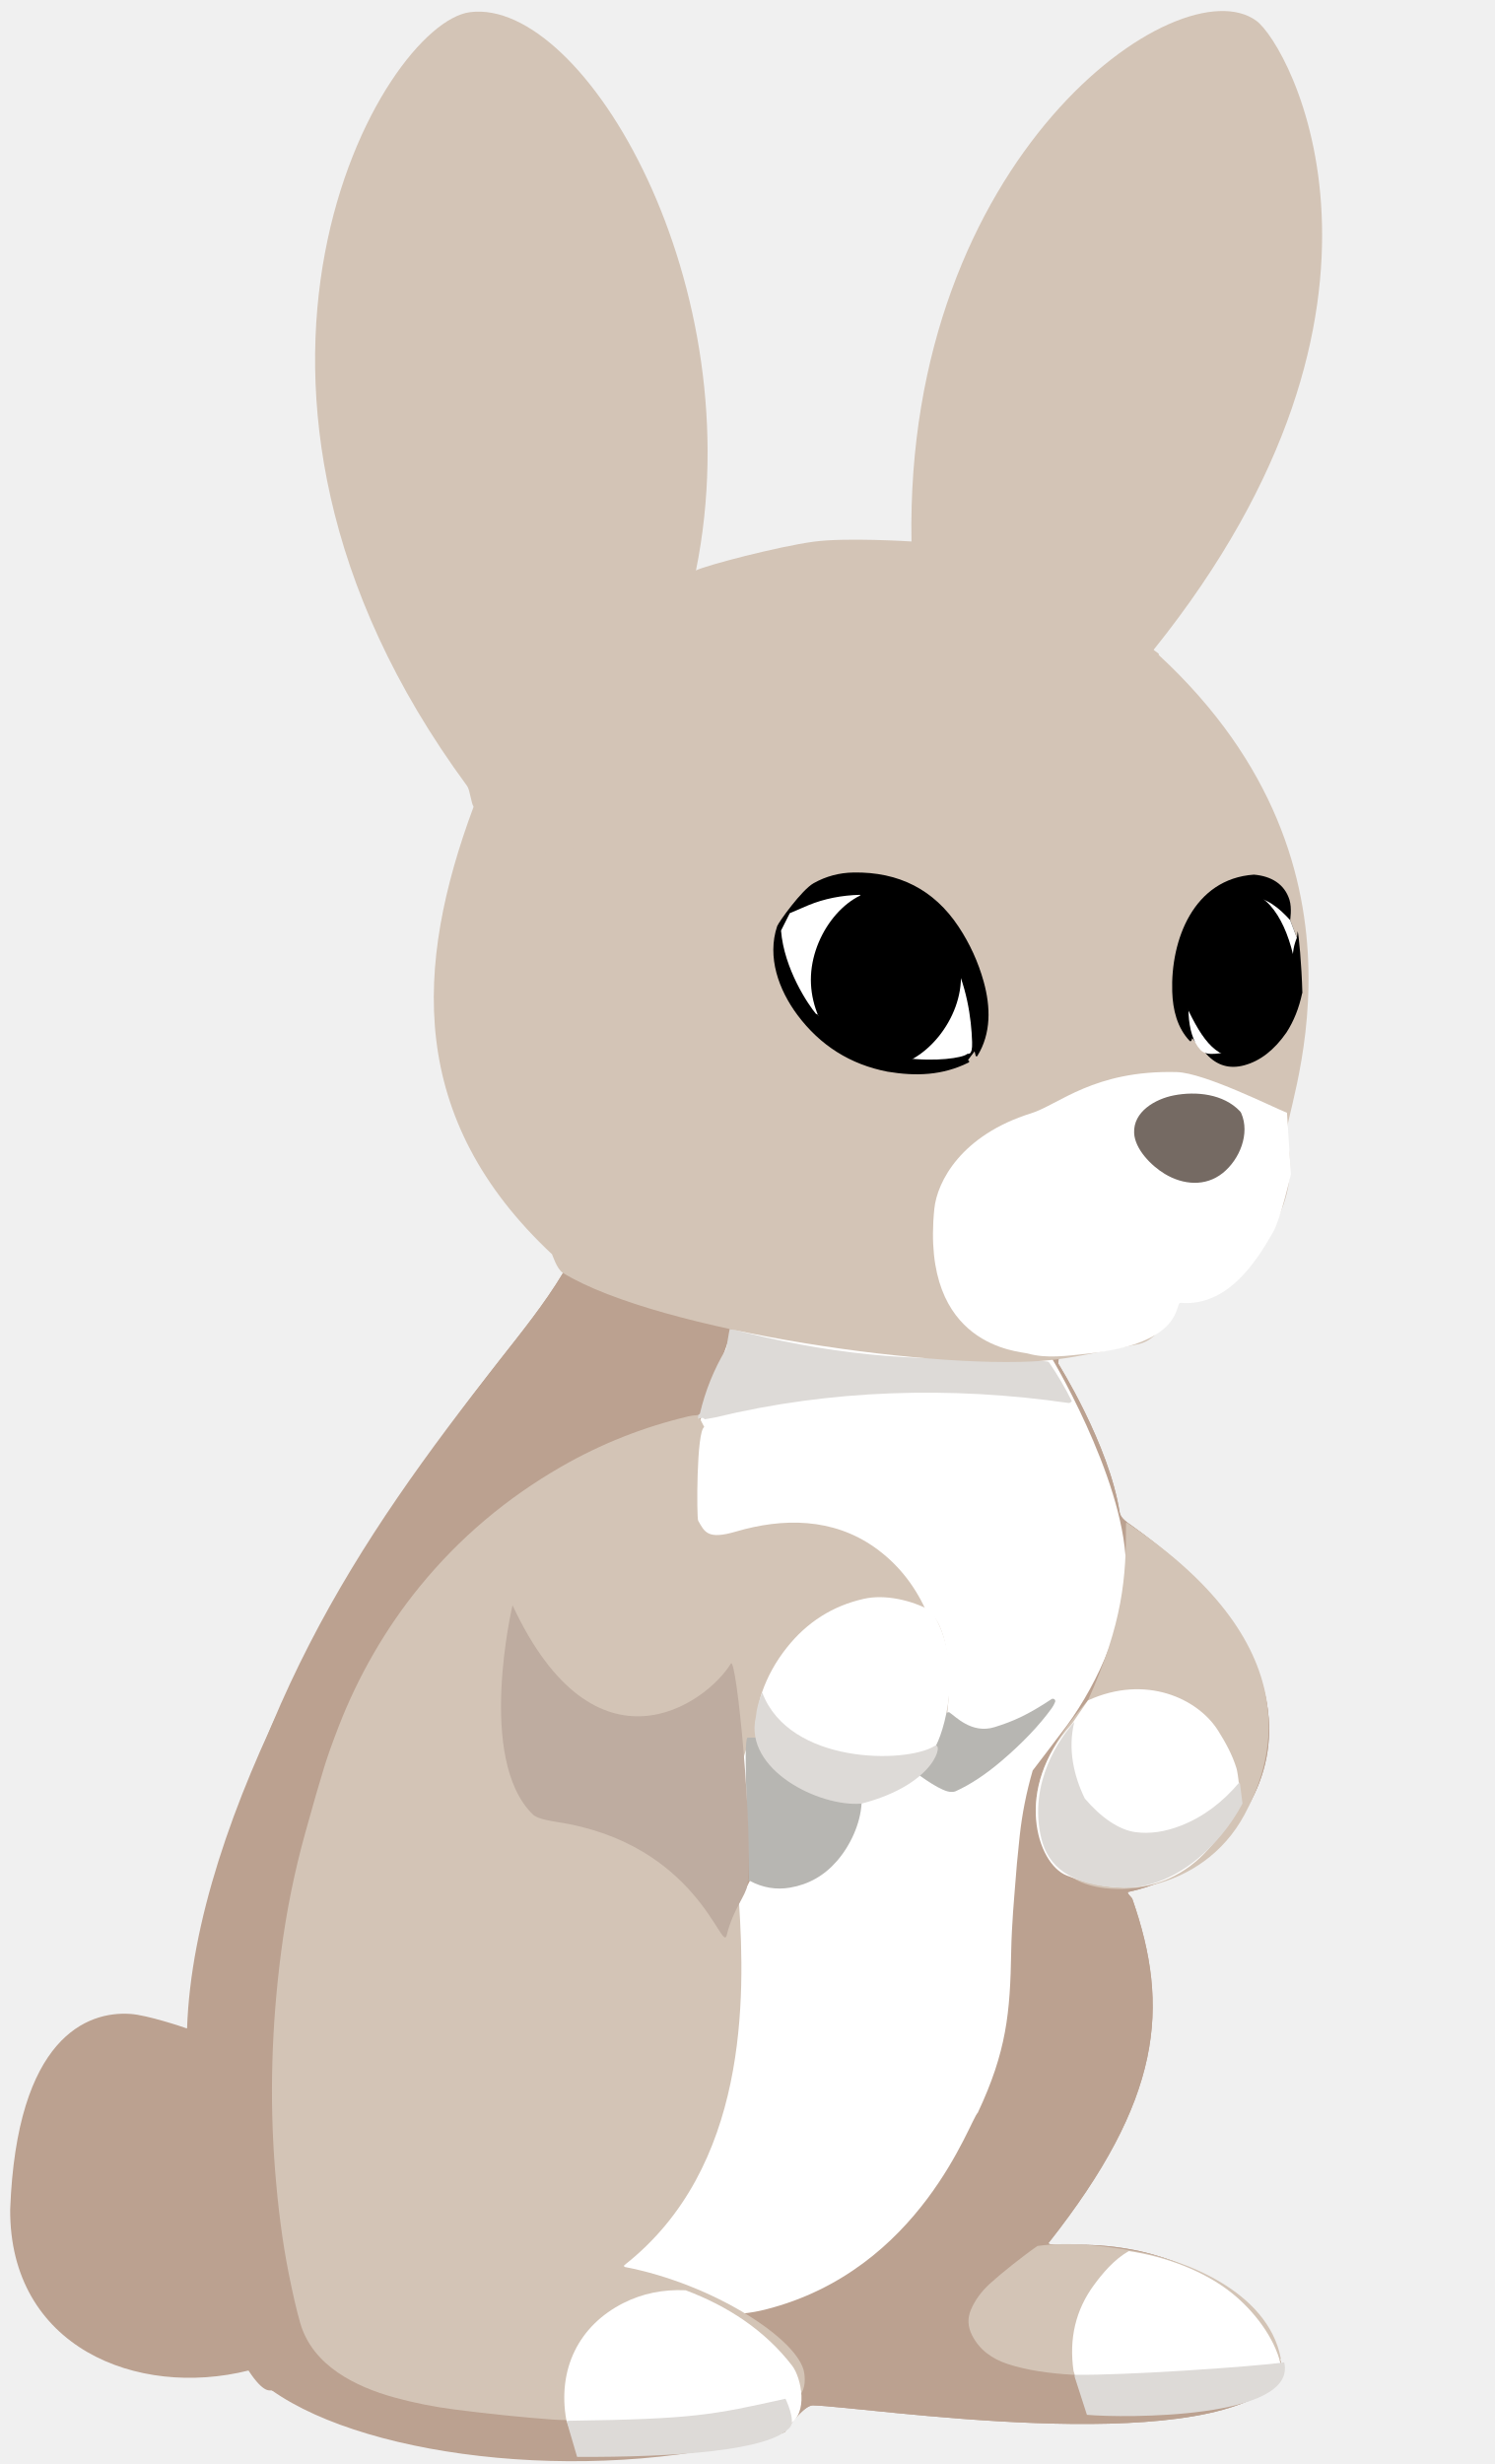
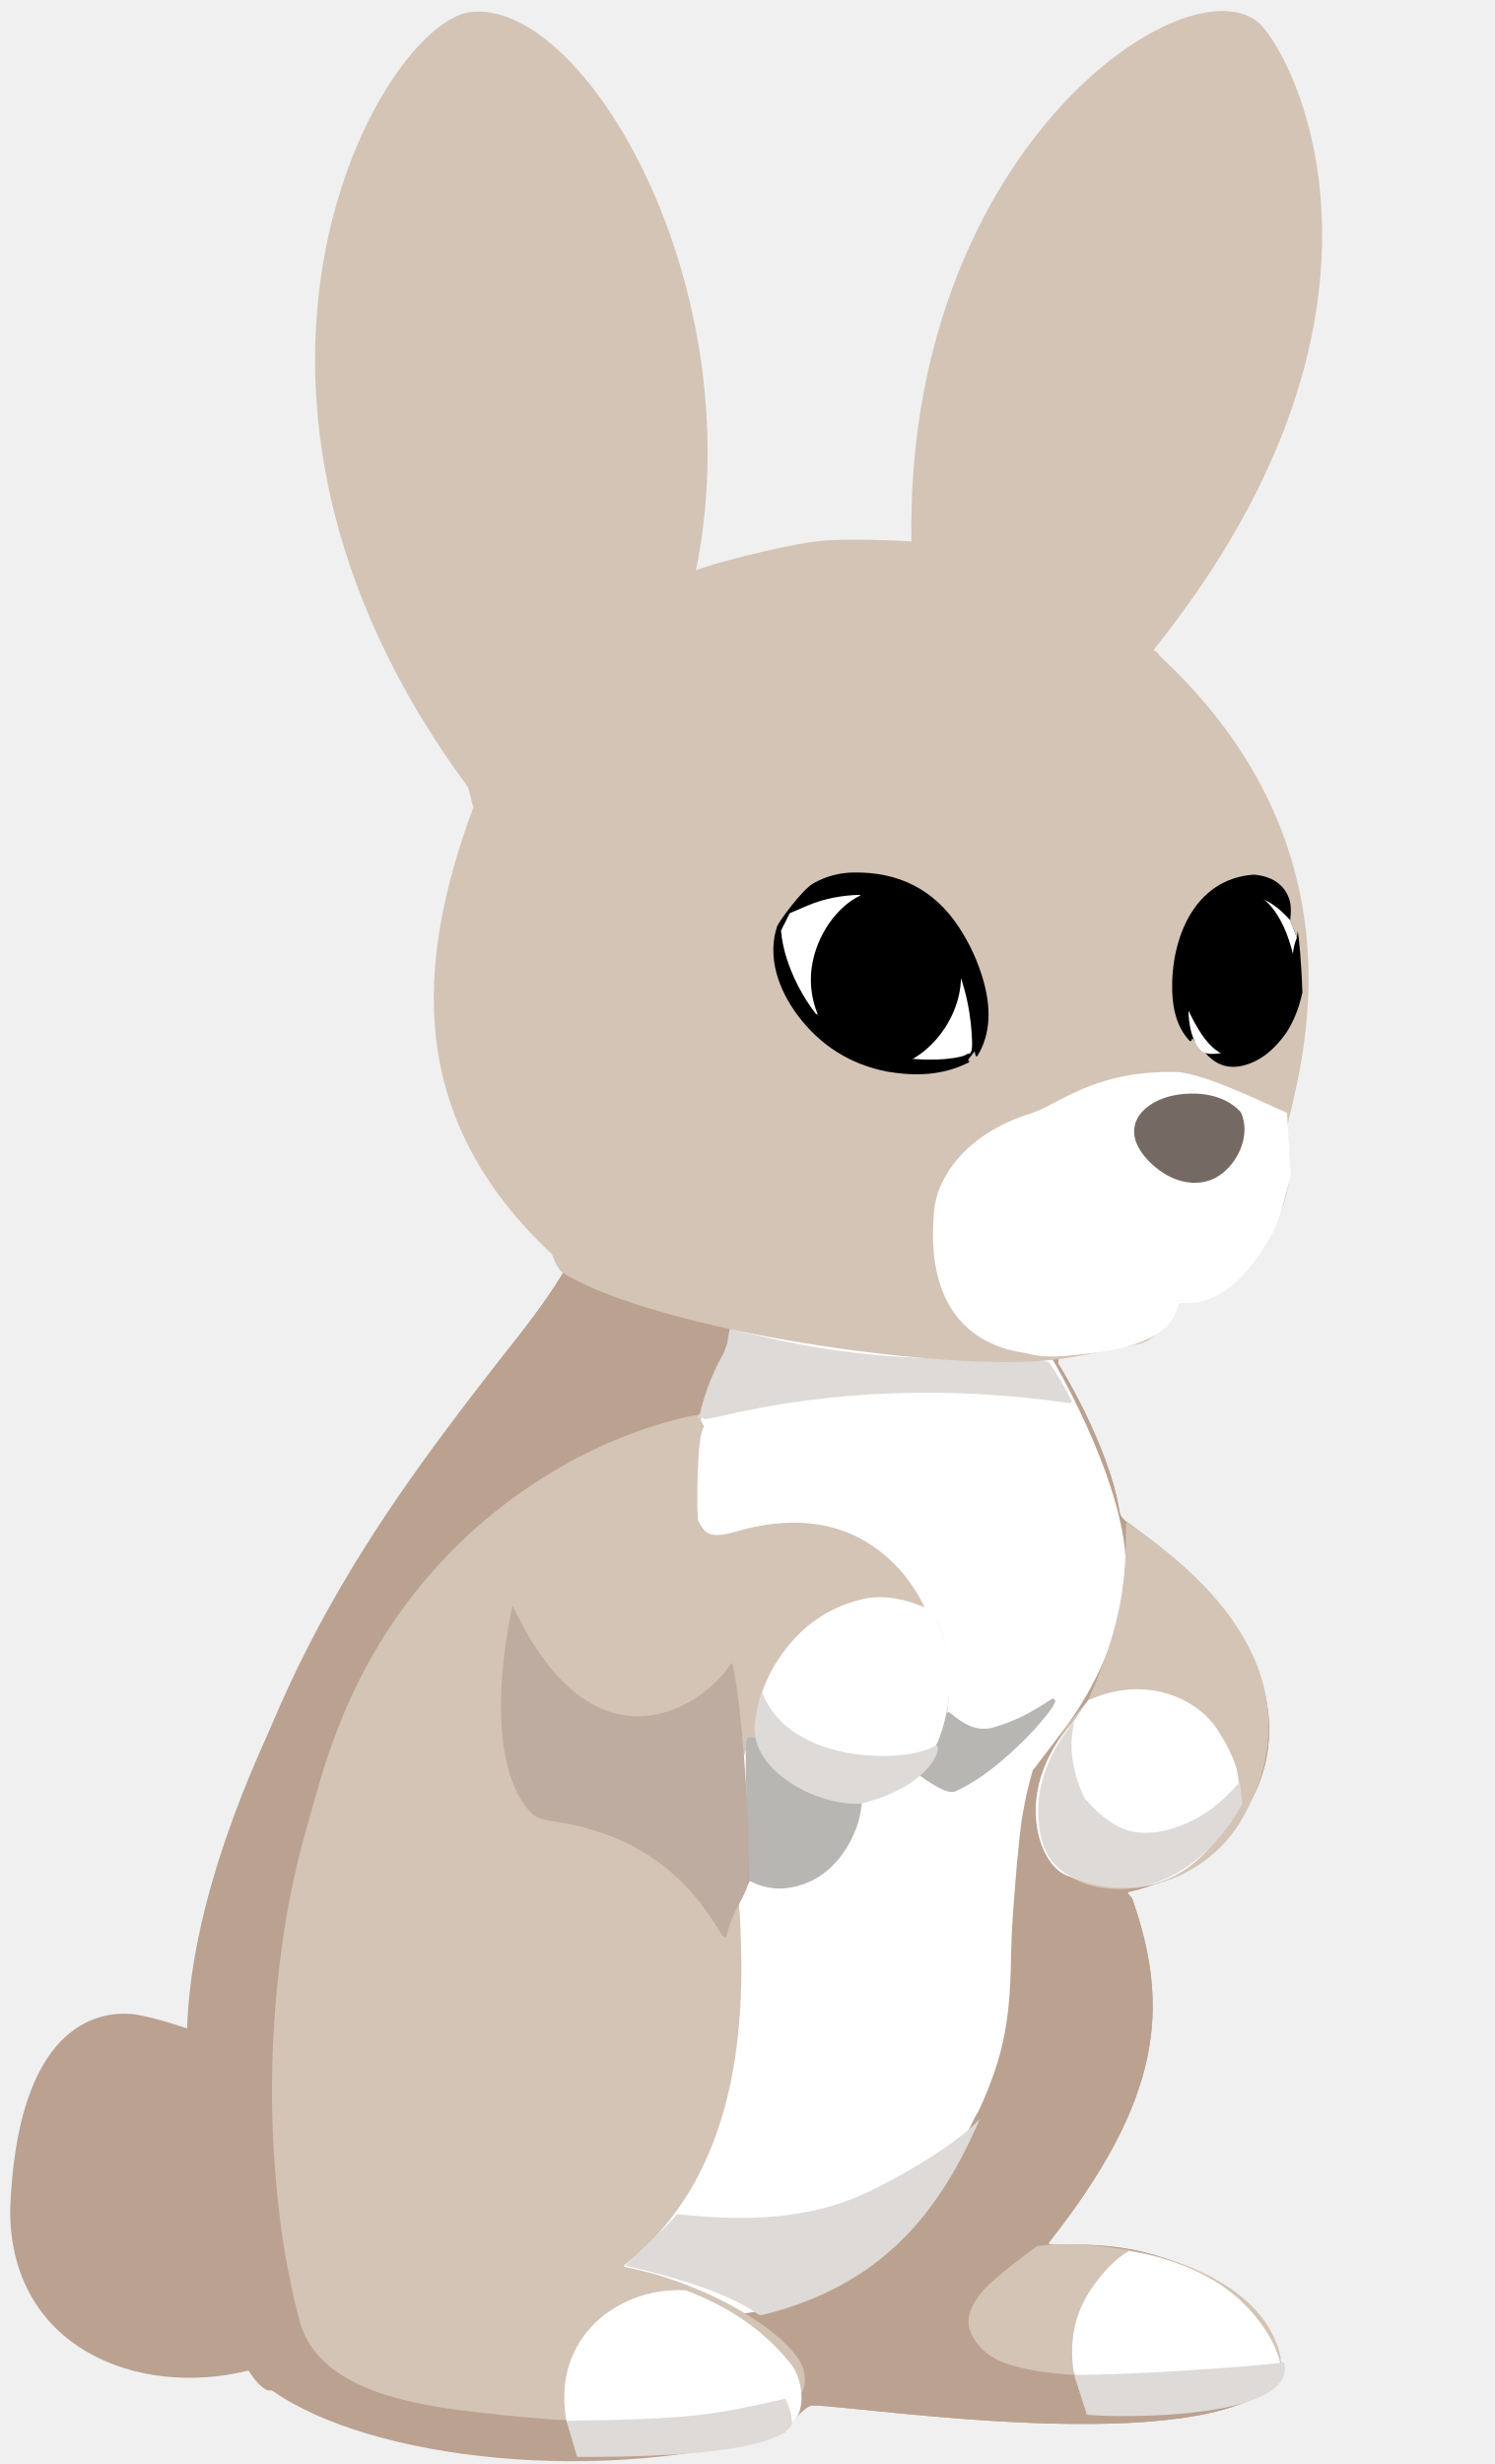
<svg xmlns="http://www.w3.org/2000/svg" width="100%" height="100%" viewBox="0 0 728 1200" version="1.1" xml:space="preserve" style="fill-rule:evenodd;clip-rule:evenodd;stroke-linejoin:round;stroke-miterlimit:2;">
  <g id="Body">
    <path d="M515.407,664.054C515.407,664.054 540.165,703.406 545.357,736.59C545.81,739.483 549.257,741.587 551.64,743.298C668.35,827.097 607.643,909.142 549.619,921.383C548.362,921.649 551.275,924.105 551.5,924.748C570.028,977.699 565.945,1022.39 510.753,1092.296C509.794,1093.51 518.365,1093.39 522.186,1093.296C598.364,1091.417 634.342,1148.179 621.49,1160.583C583.398,1197.346 421.637,1172.122 395.917,1171.444C391.27,1171.321 382.09,1184.56 382.09,1184.56C293.53,1210.98 180.247,1197.978 132.466,1164.17C88.97,1133.395 88.935,987.098 91.115,987.91C94.54,885.042 172.81,752.09 243.59,662.09C253.511,649.475 265.42,634.727 274.22,619.96C274.35,619.74 274.276,619.953 274.276,619.953C274.276,619.953 306.823,507.07 413.933,518.906C531.192,531.863 515.407,664.054 515.407,664.054Z" style="fill:rgb(187,161,144);" />
    <path d="M515.407,664.054C515.407,664.054 540.165,703.406 545.357,736.59C545.81,739.483 549.257,741.587 551.64,743.298C668.35,827.097 607.643,909.142 549.619,921.383C548.362,921.649 551.275,924.105 551.5,924.748C570.028,977.699 565.945,1022.39 510.753,1092.296C509.794,1093.51 518.365,1093.39 522.186,1093.296C598.364,1091.417 634.342,1148.179 621.49,1160.583C583.398,1197.346 421.637,1172.122 395.917,1171.444C391.27,1171.321 382.09,1184.56 382.09,1184.56C293.53,1210.98 197.626,1192.07 132.466,1164.17C131.685,1163.836 128.779,1166.315 121.033,1154.474C66.624,1168.022 4.593,1142.997 4.96,1076.03C8.133,991.923 42.627,979.39 63.497,980.8C71.722,981.356 88.935,987.098 91.115,987.91C91.54,984.042 92.072,985.154 92.72,981.25C116.939,835.395 172.81,752.09 243.59,662.09C253.511,649.475 265.42,634.727 274.22,619.96C274.35,619.74 274.276,619.953 274.276,619.953C274.276,619.953 306.823,507.07 413.933,518.906C531.192,531.863 515.407,664.054 515.407,664.054Z" style="fill:rgb(187,161,144);" />
    <path d="M510.51,658.65C510.927,658.622 547.06,718.91 548.39,761.36C549.214,787.644 535.12,819.16 519.72,840.24C517.518,843.252 502.99,862.26 502.99,862.26C499.943,872.733 497.837,883.313 496.67,894C495.683,902.96 494.853,912.1 494.18,921.42C494.18,921.42 492.73,937.82 492.52,950.25C492.03,980.34 490.24,999.14 476.25,1028.92C472.417,1032.227 448.8,1105.578 372.8,1124.772C344.29,1131.971 318.793,1121.39 297.566,1104.33C335.259,1027.357 348.169,990.537 355.73,939.6C356.991,931.104 365.232,916.118 365.23,916.02C364.517,882.367 356.43,759.26 340.82,748.13C340.647,748.007 339.41,744.1 338.35,740.9C333.417,726.009 334.03,711.61 339.22,696.94C339.627,695.8 356.489,646.917 357.27,647.07C415.4,658.44 455.03,662.35 510.51,658.65Z" style="fill:white;fill-rule:nonzero;" />
    <path d="M340.01,689.15L343.02,694.99C339.18,696.79 339.275,739.237 340.05,740.59C343.19,746.07 344.59,749.97 358.39,745.91C381.392,739.143 405.67,739.17 426.11,753.66C436.717,761.187 444.91,771.173 450.69,783.62C466.743,792.08 463.295,842.062 456.88,850.62C409.661,913.609 369.147,849.587 368,848.18C363.67,842.868 356.027,866.65 359.965,926.748C362.973,972.642 364.543,1055.787 304.15,1103.12C303.791,1103.401 303.931,1103.974 304.38,1104.06C347.447,1112.333 389.308,1139.554 391.7,1155.58C394.594,1174.973 375.46,1180.03 275.83,1178.59C273.463,1178.597 271.147,1178.513 268.88,1178.34C253.86,1177.207 238.15,1175.593 221.75,1173.5C211.583,1172.2 201.797,1170.26 192.39,1167.68C173.13,1162.41 152.2,1152.1 146.22,1131.31C144.453,1125.157 142.557,1116.967 140.53,1106.74C137.597,1091.98 135.4,1075.21 133.94,1056.43C131.247,1021.91 132.243,986.643 136.93,950.63C139.463,931.13 143.32,912.003 148.5,893.25C152.42,879.07 155.553,868.197 157.9,860.63C159.54,855.323 161.88,848.747 164.92,840.9C174.28,816.7 187.68,793.17 204.54,772.54C223.733,749.06 246.657,729.653 273.31,714.32C292.683,703.167 313.347,694.987 335.3,689.78C336.453,689.507 338.023,689.297 340.01,689.15Z" style="fill:rgb(211,196,182);fill-rule:nonzero;" />
    <path d="M552.79,1096.31C575.62,1100.13 617.356,1115.405 623.82,1148.446C625.085,1154.915 535.187,1156.334 528.824,1156.583C528.592,1156.592 522.68,1156.56 522.34,1156.54C511.54,1155.88 500.47,1154.49 490.73,1151.27C483.29,1148.81 477.08,1144.49 473.45,1137.3C471.343,1133.14 471.157,1129.007 472.89,1124.9C474.837,1120.273 477.927,1116.023 482.16,1112.15C487.627,1107.15 498.687,1098.37 505.34,1093.81C521.327,1091.637 537.81,1093.803 552.79,1096.31Z" style="fill:rgb(211,196,182);fill-rule:nonzero;" />
    <path d="M548.62,741.42C642.73,804.11 617.494,862.553 606.17,883.71C585.497,922.335 537.582,926.057 521.255,913.627C501.96,898.937 493.175,869.141 529.9,828.12C546.985,790.194 548.547,768.056 548.422,742.279C548.419,741.7 548.611,741.414 548.62,741.42Z" style="fill:rgb(211,196,182);fill-rule:nonzero;" />
    <path d="M623.833,1151.52C618.113,1172.573 567.723,1172.257 528.49,1171.864C528.143,1171.044 522.94,1155.093 522.88,1154.66C520.607,1138.92 523.92,1124.98 532.82,1112.84C536.887,1107.3 542.543,1100.457 549.79,1096.31C567.29,1098.9 586.51,1105.79 600.39,1117.08C610.697,1125.473 620.74,1138.287 623.833,1151.52Z" style="fill:white;fill-rule:nonzero;" />
    <path d="M333.95,1115.39C354.35,1123.05 372.49,1134.81 385.83,1152.13C390.32,1157.96 394.019,1175.731 384.06,1180.887C366.954,1189.744 312.52,1193.388 280,1191.581C280.293,1191.668 276.237,1179.083 275.83,1178.59C271.46,1154.03 281.72,1132.66 303.7,1121.58C312.86,1116.96 322.943,1114.897 333.95,1115.39Z" style="fill:white;fill-rule:nonzero;" />
    <path d="M625.49,1150.52C631.997,1178.127 547.28,1177.677 529.4,1176.05L523.42,1157.5L523.49,1156.54C547.723,1156.933 610.77,1152.573 625.49,1150.52Z" style="fill:rgb(221,218,215);" />
    <path d="M384.87,1182.01C374.955,1193.735 327.994,1196.696 281.09,1196.56L276,1179.2C276.52,1179.007 276.906,1178.933 277.16,1178.93C337.633,1178.137 346.993,1176.15 382.58,1168.21C382.58,1168.21 387.669,1178.7 384.87,1182.01Z" style="fill:rgb(221,218,215);" />
    <path d="M444.96,862.46C445.678,861.739 433.507,838.837 462.243,833.84C465.289,835.76 473.211,844.625 484.43,841.13C493.391,838.339 500.377,835.317 512.21,827.47C512.476,827.294 512.76,827.28 513,827.32C513.73,827.42 514.19,828.17 513.92,828.85C513.46,830.017 512.897,831.057 512.23,831.97C506.13,840.37 498,848.903 487.84,857.57C480.087,864.183 472.613,869.12 465.42,872.38C464.567,872.767 462.869,872.767 461.65,872.46C455.74,870.973 444.96,862.46 444.96,862.46Z" style="fill:rgb(183,182,178);" />
    <path d="M364,846.294C364.198,846.069 421.692,844.778 419.64,878.38C419.038,888.235 414.187,898.807 407.62,906.36C401.46,913.447 393.86,917.76 384.82,919.3C378.047,920.46 371.517,919.367 365.23,916.02C365.143,915.973 364.987,915.937 364.76,915.91C364.657,915.899 364.522,915.875 364.356,915.839C364.592,915.842 364.71,915.385 364.71,914.47C364.71,897.462 361.847,848.748 364,846.294Z" style="fill:rgb(183,182,178);" />
    <path d="M453.69,784.62C470.537,810.547 459.231,845.5 455.12,851.37C417.418,905.205 357.53,863.281 371.16,824.14C373.86,816.387 377.87,809.157 383.19,802.45C393.103,789.943 405.667,782 420.88,778.62C430.807,776.413 443.743,779.08 453.69,784.62Z" style="fill:white;fill-rule:nonzero;" />
    <path d="M602.73,879.471C596.604,890.203 575.578,935.162 519.573,913.396C504.956,907.715 493.527,871.072 522.06,839.57L529.9,828.12C557.947,815.313 583.44,827.12 593.35,842.92C596.934,848.634 600.194,854.528 602.257,861.207C602.835,863.079 604.826,875.801 602.73,879.471Z" style="fill:white;fill-rule:nonzero;" />
    <path d="M371.245,824.27L371.16,824.14C371.213,824.12 371.267,824.103 371.32,824.09L371.245,824.27ZM455.12,850.37C459.693,847.547 456.784,868.735 419.64,878.38C399.193,880.147 362.225,861.969 368.13,836.23C368.583,831.823 369.621,828.169 371.245,824.27C384.494,859.44 441.326,858.887 455.12,850.37Z" style="fill:rgb(221,218,215);" />
    <path d="M546.14,919.34C520.86,918.36 510.333,908.601 507.16,895.23C500.683,867.935 516.613,845.983 523.28,838.57C519.98,851.743 523,864.84 528.34,875.86C536.237,885.189 545.093,891.197 553,892.27C559.993,893.223 567.43,892.153 575.31,889.06C585.963,884.88 595.437,877.837 603.73,867.93C603.797,868.417 603.877,868.677 603.97,868.71L605.17,878.35C594.06,899.48 571.278,920.315 546.14,919.34Z" style="fill:rgb(221,218,215);" />
+     <path d="M477.25,1031.92C458.023,1076.607 430.271,1112.939 371.351,1127.412C370.598,1127.597 369.811,1127.512 369.181,1127.062C352.971,1115.492 324.08,1107.98 304.66,1103.38C304.32,1103.3 324.69,1084.577 329.83,1078.33C359.057,1081.39 387.38,1081.61 414.8,1070.99C430.8,1064.797 465.417,1045.227 477.25,1031.92Z" style="fill:rgb(221,218,215);fill-rule:nonzero;" />
    <path d="M522.06,682.42C521.44,683.053 520.923,683.34 520.51,683.28C463.03,674.98 404.4,676.69 348.27,690.32C347.497,690.507 345.793,690.81 343.16,691.23C342.787,690.397 341.74,690.317 340.02,690.99L340.01,689.15C340.563,688.857 340.877,688.557 340.95,688.25C343.53,677.29 347.717,666.94 353.51,657.2C353.803,657.32 355.12,647.943 355.46,647.07C401.39,659.09 444.88,664.11 495.46,660.43C496.02,660.32 496.61,660.36 497.16,660.54C501.387,661.913 505.683,662.76 510.05,663.08C510.46,663.11 510.84,663.33 511.08,663.68C515.2,669.72 518.86,675.967 522.06,682.42Z" style="fill:rgb(221,218,215);fill-rule:nonzero;" />
    <g transform="matrix(1.615615,0,0,1.245855,173.1478,72.37901)">
      <path d="M118.13,678.803C117.737,682.845 113.845,688.123 111.919,698.37C110.482,706.008 103.206,662.498 60.749,654.138C55.286,653.062 53.971,651.809 53.532,651.259C36.336,629.767 47.342,569.405 47.342,569.405C72.356,638.904 105.784,607.886 113.151,592.226C114.852,588.612 120.057,658.944 118.13,678.803Z" style="fill:rgb(190,172,160);" />
    </g>
  </g>
  <g id="Head">
    <path d="M513.51,662.2C460.999,668.383 320.995,648.522 274.22,619.96C271.208,618.121 269.019,610.979 268.86,610.83C198.227,544.725 201.777,470.52 230.695,392.839C231.353,391.072 248.042,324.468 338.985,277.809C343.705,275.388 378.939,266.143 396.434,263.791C412.131,261.681 443.95,263.7 443.95,263.7C519.67,278.65 563.477,318.148 564.33,318.937C678.777,424.739 623.736,543.816 626.515,553.807C634.149,581.264 618.906,617.741 572.373,634.643C569.988,635.509 567.288,652.497 553.285,654.863C545.927,656.107 526.899,660.623 513.51,662.2Z" style="fill:rgb(211,196,182);" />
    <path d="M338.985,277.809C338.045,282.444 307.332,481.395 230.695,392.839C229.461,391.414 229.003,384.799 227.468,382.713C83.766,187.533 186.153,11.445 228.909,5.928C284.583,-1.256 367.042,139.468 338.985,277.809Z" style="fill:rgb(211,196,182);" />
    <path d="M564.33,318.937C451.486,350.274 443.95,263.7 443.95,263.7C440.67,76.65 574.187,-17.644 611.967,10.157C627.868,21.858 697.45,147.556 561.934,316.407C561.707,316.688 565.449,318.626 564.33,318.937Z" style="fill:rgb(211,196,182);" />
    <path d="M626.84,541.94C626.84,541.94 628.79,571.7 628.76,571.92C628.76,571.92 623.725,593.662 620.11,600C612.325,613.648 598.307,636.503 574.906,634.49C572.078,634.247 577.39,654.13 530.1,659.2C519.368,660.351 509.783,661.747 500.61,659.18C496.643,658.067 448.277,656.142 455.07,588.78C456.427,575.323 468.328,552.748 502.21,542.2C515.631,538.022 532.82,521.06 573.13,522.12C586.703,522.477 620.273,539.38 626.84,541.94Z" style="fill:white;fill-rule:nonzero;" />
    <g id="Nose">
      <path d="M604.56,542.14C608.92,552.04 603.83,564.66 595.54,571.3C587.15,578.01 576.27,577.11 567.31,571.7C560.7,567.72 552.8,559.67 552.4,551.84C551.87,541.36 562.75,535.21 571.75,533.46C582.65,531.35 595.92,532.74 603.92,541.17C604.19,541.45 604.41,541.78 604.56,542.14Z" style="fill:rgb(117,106,99);fill-rule:nonzero;" />
    </g>
    <g id="Eyes">
      <g id="Right-eye">
        <path d="M632.028,453.515C632.562,454.892 633.967,469.614 634.336,483.643C634.337,483.679 634.253,483.644 634.24,483.69C632.7,490.97 630.133,497.377 626.54,502.91C620.613,511.417 613.777,516.717 606.03,518.81C598.89,520.737 592.793,518.967 587.74,513.5L580.63,505.58C580.557,506.133 580.443,506.547 580.29,506.82C580.12,507.13 579.69,507.19 579.44,506.93C573.33,500.49 571.24,491.74 570.95,483.01C570.11,457.86 581.26,428.01 610.72,425.96C619.153,426.667 625.619,430.498 628.05,438.21C629.33,442.27 628.38,448.11 628.38,448.11L631.65,456.73C631.65,456.73 631.966,454.652 632.028,453.515Z" />
        <path d="M628.38,448.11L631.65,456.73C630.663,459.07 630.04,461.497 629.78,464.01C629.28,468.83 628.567,473.78 627.98,478.58C627.97,478.66 628.06,478.59 627.98,478.58L627.97,478.58C627.89,478.57 627.82,478.49 627.83,478.41C628.003,472.697 624.907,511.56 602.621,512.08C595.227,512.253 588.231,515.127 584.669,511.285C570.479,495.977 583.638,441.256 608.96,437.29C608.76,437.17 608.84,436.86 609.07,436.86C616.81,436.82 623.36,442.57 628.38,448.11Z" style="fill:white;fill-rule:nonzero;" />
        <g transform="matrix(1.240362,-0.296769,0.17938,0.749729,-342.4911,327.9106)">
          <path d="M698.824,418.652C711.242,418.652 716.442,440.164 716.442,466.284C716.442,492.405 702.526,525.224 690.195,522.798C678.904,520.577 675.313,507.275 672.08,481.209C668.907,455.621 686.405,418.652 698.824,418.652Z" />
        </g>
      </g>
      <g id="Left-eye">
        <path d="M474.69,512.02L471.47,516.24L471.87,516.56C472.18,516.81 472.13,517.3 471.77,517.47C458.94,523.82 446.11,524.21 432.27,521.92C414.143,518.4 399.523,509.2 388.41,494.32C379.3,482.11 373.48,466.09 378.53,451.05C379.203,449.183 390.467,433.373 396.34,430.1C402.32,426.76 408.773,425.033 415.7,424.92C437.873,424.553 454.91,433.31 466.81,451.19C472.343,459.517 476.447,468.487 479.12,478.1C482.53,490.39 482.83,503.29 476.03,514.27C475.82,514.61 475.3,514.53 475.21,514.14L474.69,512.02Z" style="fill-rule:nonzero;" />
        <path d="M380.41,453.21L384.67,444.74C387.997,443.267 391.04,441.963 393.8,440.83C401.46,437.69 409.83,436.01 418.91,435.79C419.15,435.79 418.775,436.198 419.02,436.22C464.256,440.27 472.797,484.562 473.478,507.47C473.69,514.616 471.574,512.869 471.048,513.32C466.566,517.165 418.807,521.15 397.92,493.75C397.784,493.571 397.72,494.12 397.58,493.95C393.587,489.25 381.93,471.857 380.41,453.21Z" style="fill:white;fill-rule:nonzero;" />
        <g transform="matrix(1.178753,-0.056806,0.052019,1.079435,-111.396,-12.74662)">
          <path d="M439.245,436.454C454.698,436.454 470.543,455.253 470.543,475.74C470.543,496.227 453.607,516.195 438.154,516.195C422.7,516.195 408.538,497.721 408.538,477.234C408.538,456.747 423.791,436.454 439.245,436.454Z" />
        </g>
      </g>
    </g>
  </g>
</svg>
